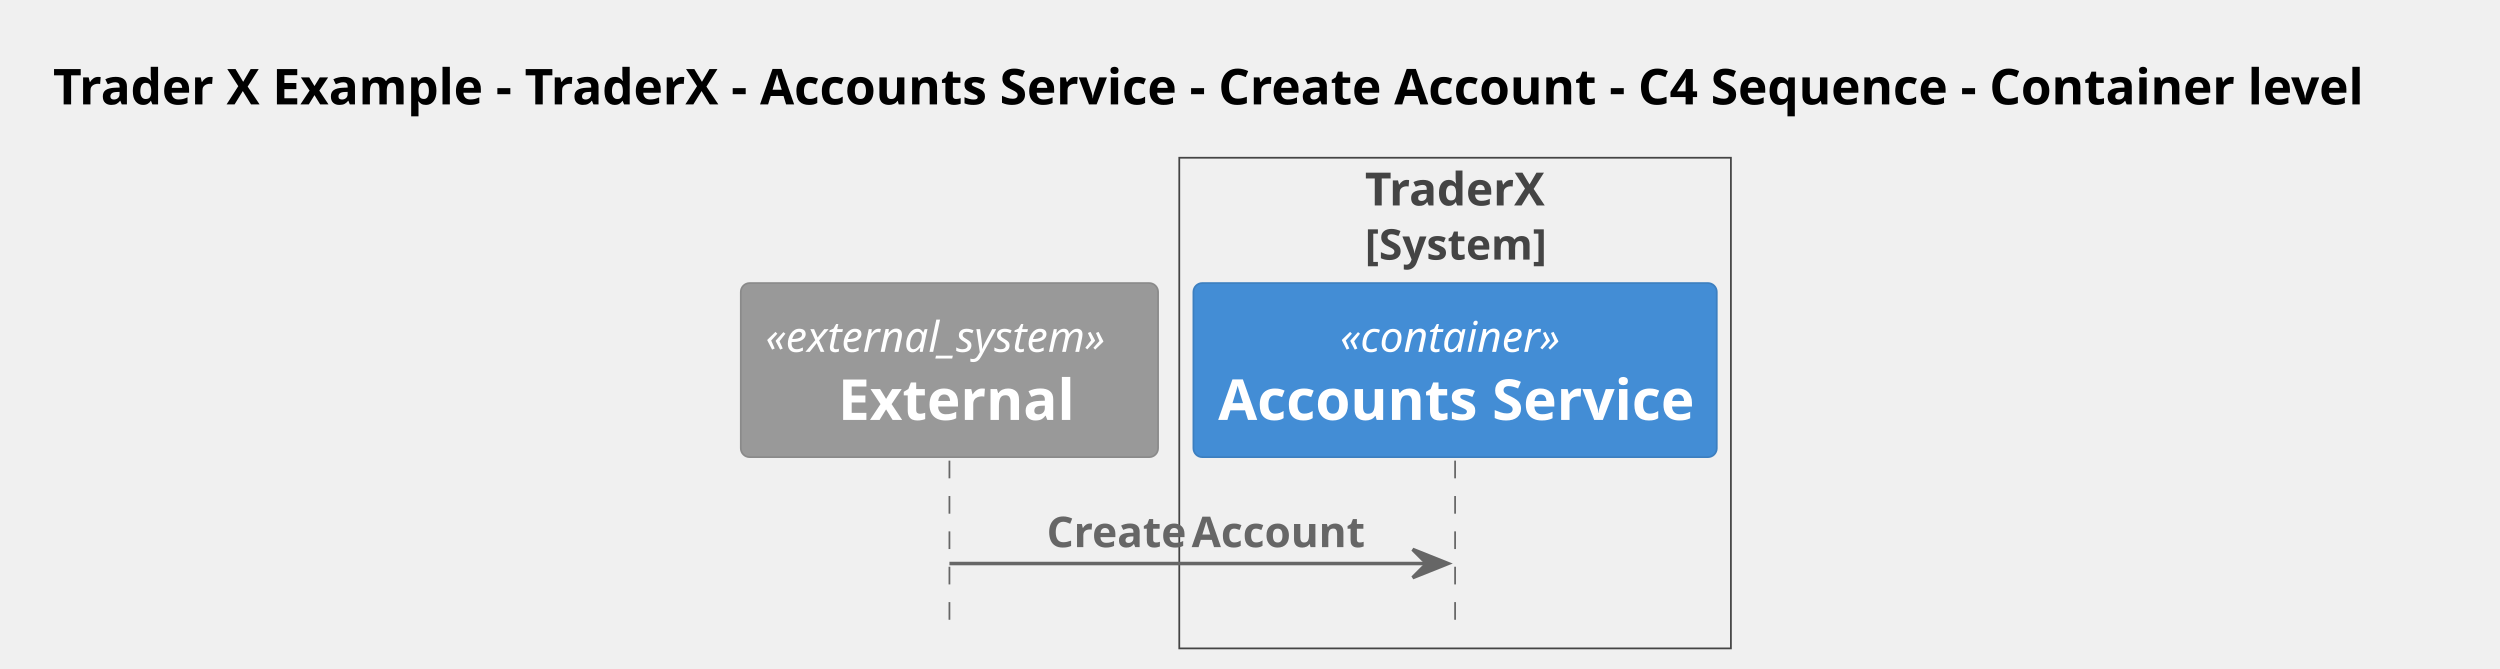
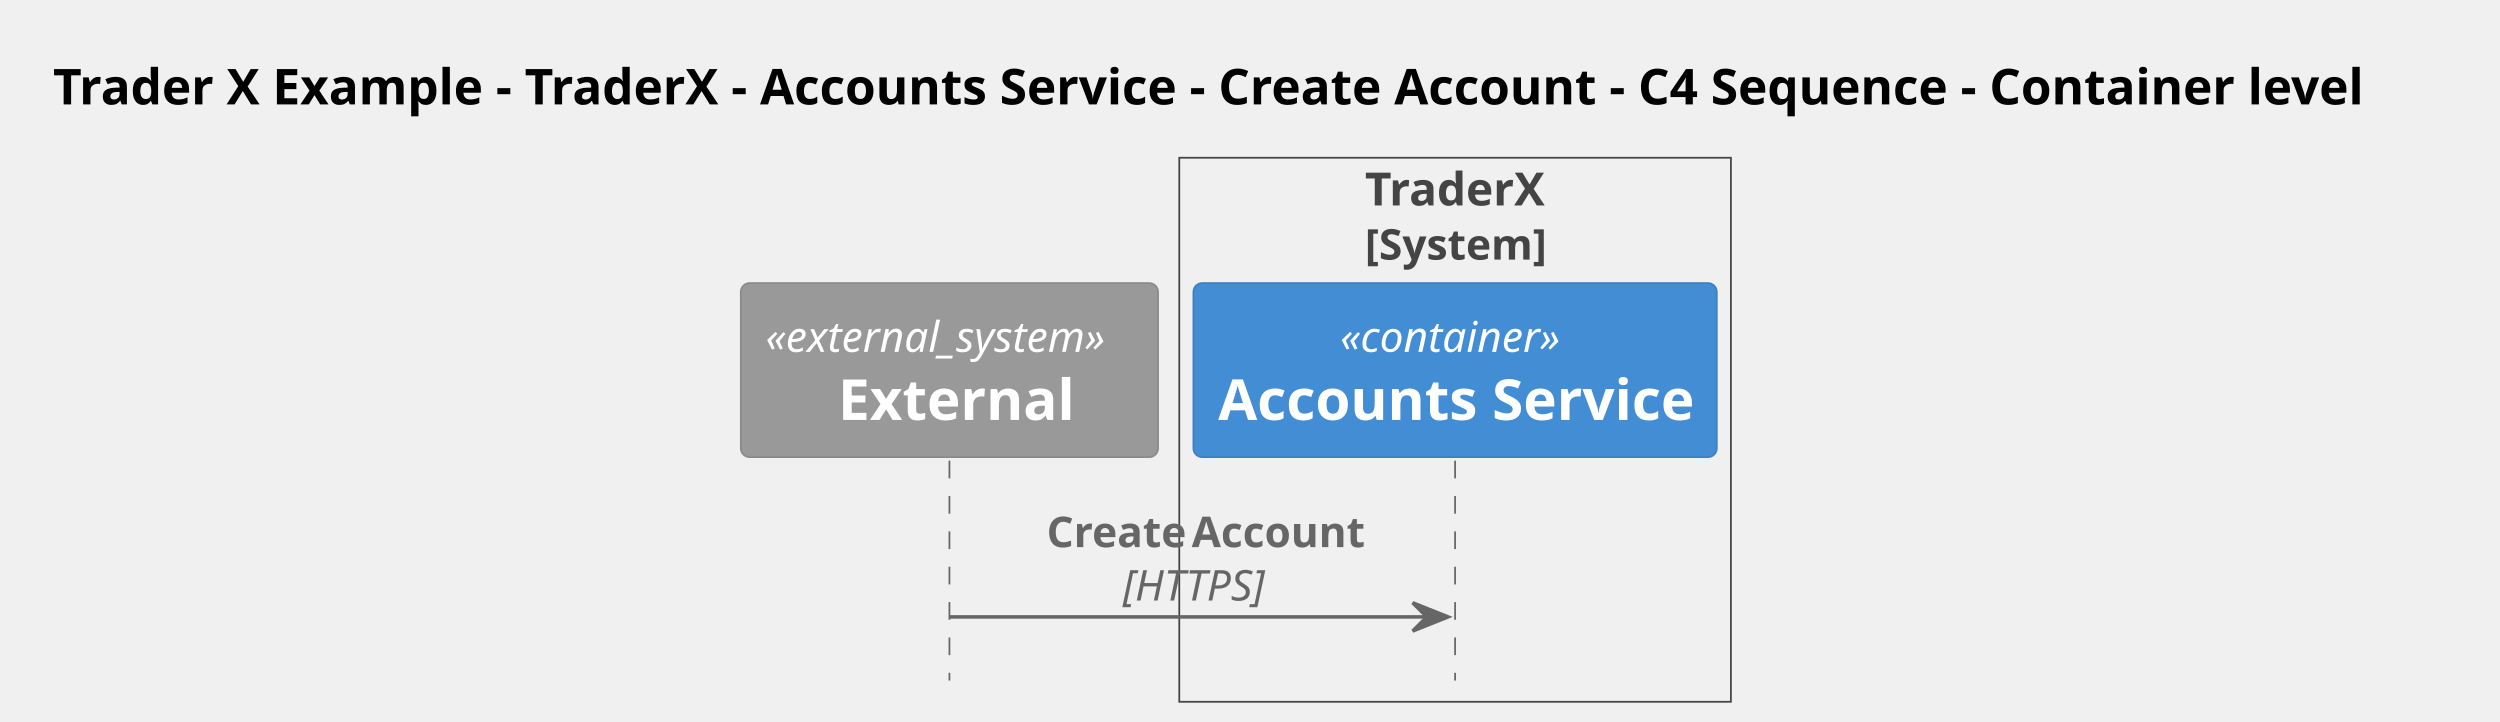
- <svg xmlns="http://www.w3.org/2000/svg" contentStyleType="text/css" height="189px" preserveAspectRatio="none" style="width:707px;height:189px;background:#FFFFFF;" version="1.1" viewBox="0 0 707 189" width="707px" zoomAndPan="magnify">
+ <svg xmlns="http://www.w3.org/2000/svg" contentStyleType="text/css" height="204px" preserveAspectRatio="none" style="width:707px;height:204px;background:#FFFFFF;" version="1.1" viewBox="0 0 707 204" width="707px" zoomAndPan="magnify">
  <defs />
  <g>
-     <rect fill="none" height="138.758" style="stroke:#444444;stroke-width:0.5;" width="156" x="333.5" y="44.609" />
+     <rect fill="none" height="153.852" style="stroke:#444444;stroke-width:0.5;" width="156" x="333.5" y="44.609" />
    <text fill="#444444" font-family="sans-serif" font-size="13" font-weight="bold" lengthAdjust="spacing" textLength="51" x="386" y="58.105">TraderX</text>
    <text fill="#444444" font-family="sans-serif" font-size="12" font-weight="bold" lengthAdjust="spacing" textLength="51" x="386" y="73.418">[System]</text>
    <text fill="#000000" font-family="sans-serif" font-size="14" font-weight="bold" lengthAdjust="spacing" textLength="674" x="15" y="29.533">Trader X Example - TraderX - Accounts Service - Create Account - C4 Sequence - Container level</text>
-     <line style="stroke:#666666;stroke-width:0.5;stroke-dasharray:5.0,5.0;" x1="268.5" x2="268.5" y1="130.273" y2="177.367" />
-     <line style="stroke:#666666;stroke-width:0.5;stroke-dasharray:5.0,5.0;" x1="411.5" x2="411.5" y1="130.273" y2="177.367" />
+     <line style="stroke:#666666;stroke-width:0.5;stroke-dasharray:5.0,5.0;" x1="268.5" x2="268.5" y1="130.273" y2="192.461" />
+     <line style="stroke:#666666;stroke-width:0.5;stroke-dasharray:5.0,5.0;" x1="411.5" x2="411.5" y1="130.273" y2="192.461" />
    <rect fill="#999999" height="49.219" rx="2.5" ry="2.5" style="stroke:#8A8A8A;stroke-width:0.5;" width="118" x="209.5" y="80.055" />
    <text fill="#FFFFFF" font-family="sans-serif" font-size="12" font-style="italic" lengthAdjust="spacing" textLength="104" x="216.5" y="99.512">«external_system»</text>
    <text fill="#FFFFFF" font-family="sans-serif" font-size="16" font-weight="bold" lengthAdjust="spacing" textLength="63" x="237" y="118.758">External</text>
    <rect fill="#438DD5" height="49.219" rx="2.5" ry="2.5" style="stroke:#3C7FC0;stroke-width:0.5;" width="148" x="337.5" y="80.055" />
    <text fill="#FFFFFF" font-family="sans-serif" font-size="12" font-style="italic" lengthAdjust="spacing" textLength="65" x="379" y="99.512">«container»</text>
    <text fill="#FFFFFF" font-family="sans-serif" font-size="16" font-weight="bold" lengthAdjust="spacing" textLength="134" x="344.5" y="118.758">Accounts Service</text>
-     <polygon fill="#666666" points="399.5,155.367,409.5,159.367,399.5,163.367,403.5,159.367" style="stroke:#666666;stroke-width:1.0;" />
-     <line style="stroke:#666666;stroke-width:1.0;" x1="268.5" x2="405.5" y1="159.367" y2="159.367" />
+     <polygon fill="#666666" points="399.5,170.461,409.5,174.461,399.5,178.461,403.5,174.461" style="stroke:#666666;stroke-width:1.0;" />
+     <line style="stroke:#666666;stroke-width:1.0;" x1="268.5" x2="405.5" y1="174.461" y2="174.461" />
    <text fill="#666666" font-family="sans-serif" font-size="12" font-weight="bold" lengthAdjust="spacing" textLength="38" x="296" y="154.731">Create</text>
    <text fill="#666666" font-family="sans-serif" font-size="12" font-weight="bold" lengthAdjust="spacing" textLength="3" x="334" y="154.731"> </text>
    <text fill="#666666" font-family="sans-serif" font-size="12" font-weight="bold" lengthAdjust="spacing" textLength="47" x="337" y="154.731">Account</text>
+     <text fill="#666666" font-family="sans-serif" font-size="12" font-style="italic" lengthAdjust="spacing" textLength="45" x="317.5" y="169.824">[HTTPS]</text>
  </g>
</svg>
